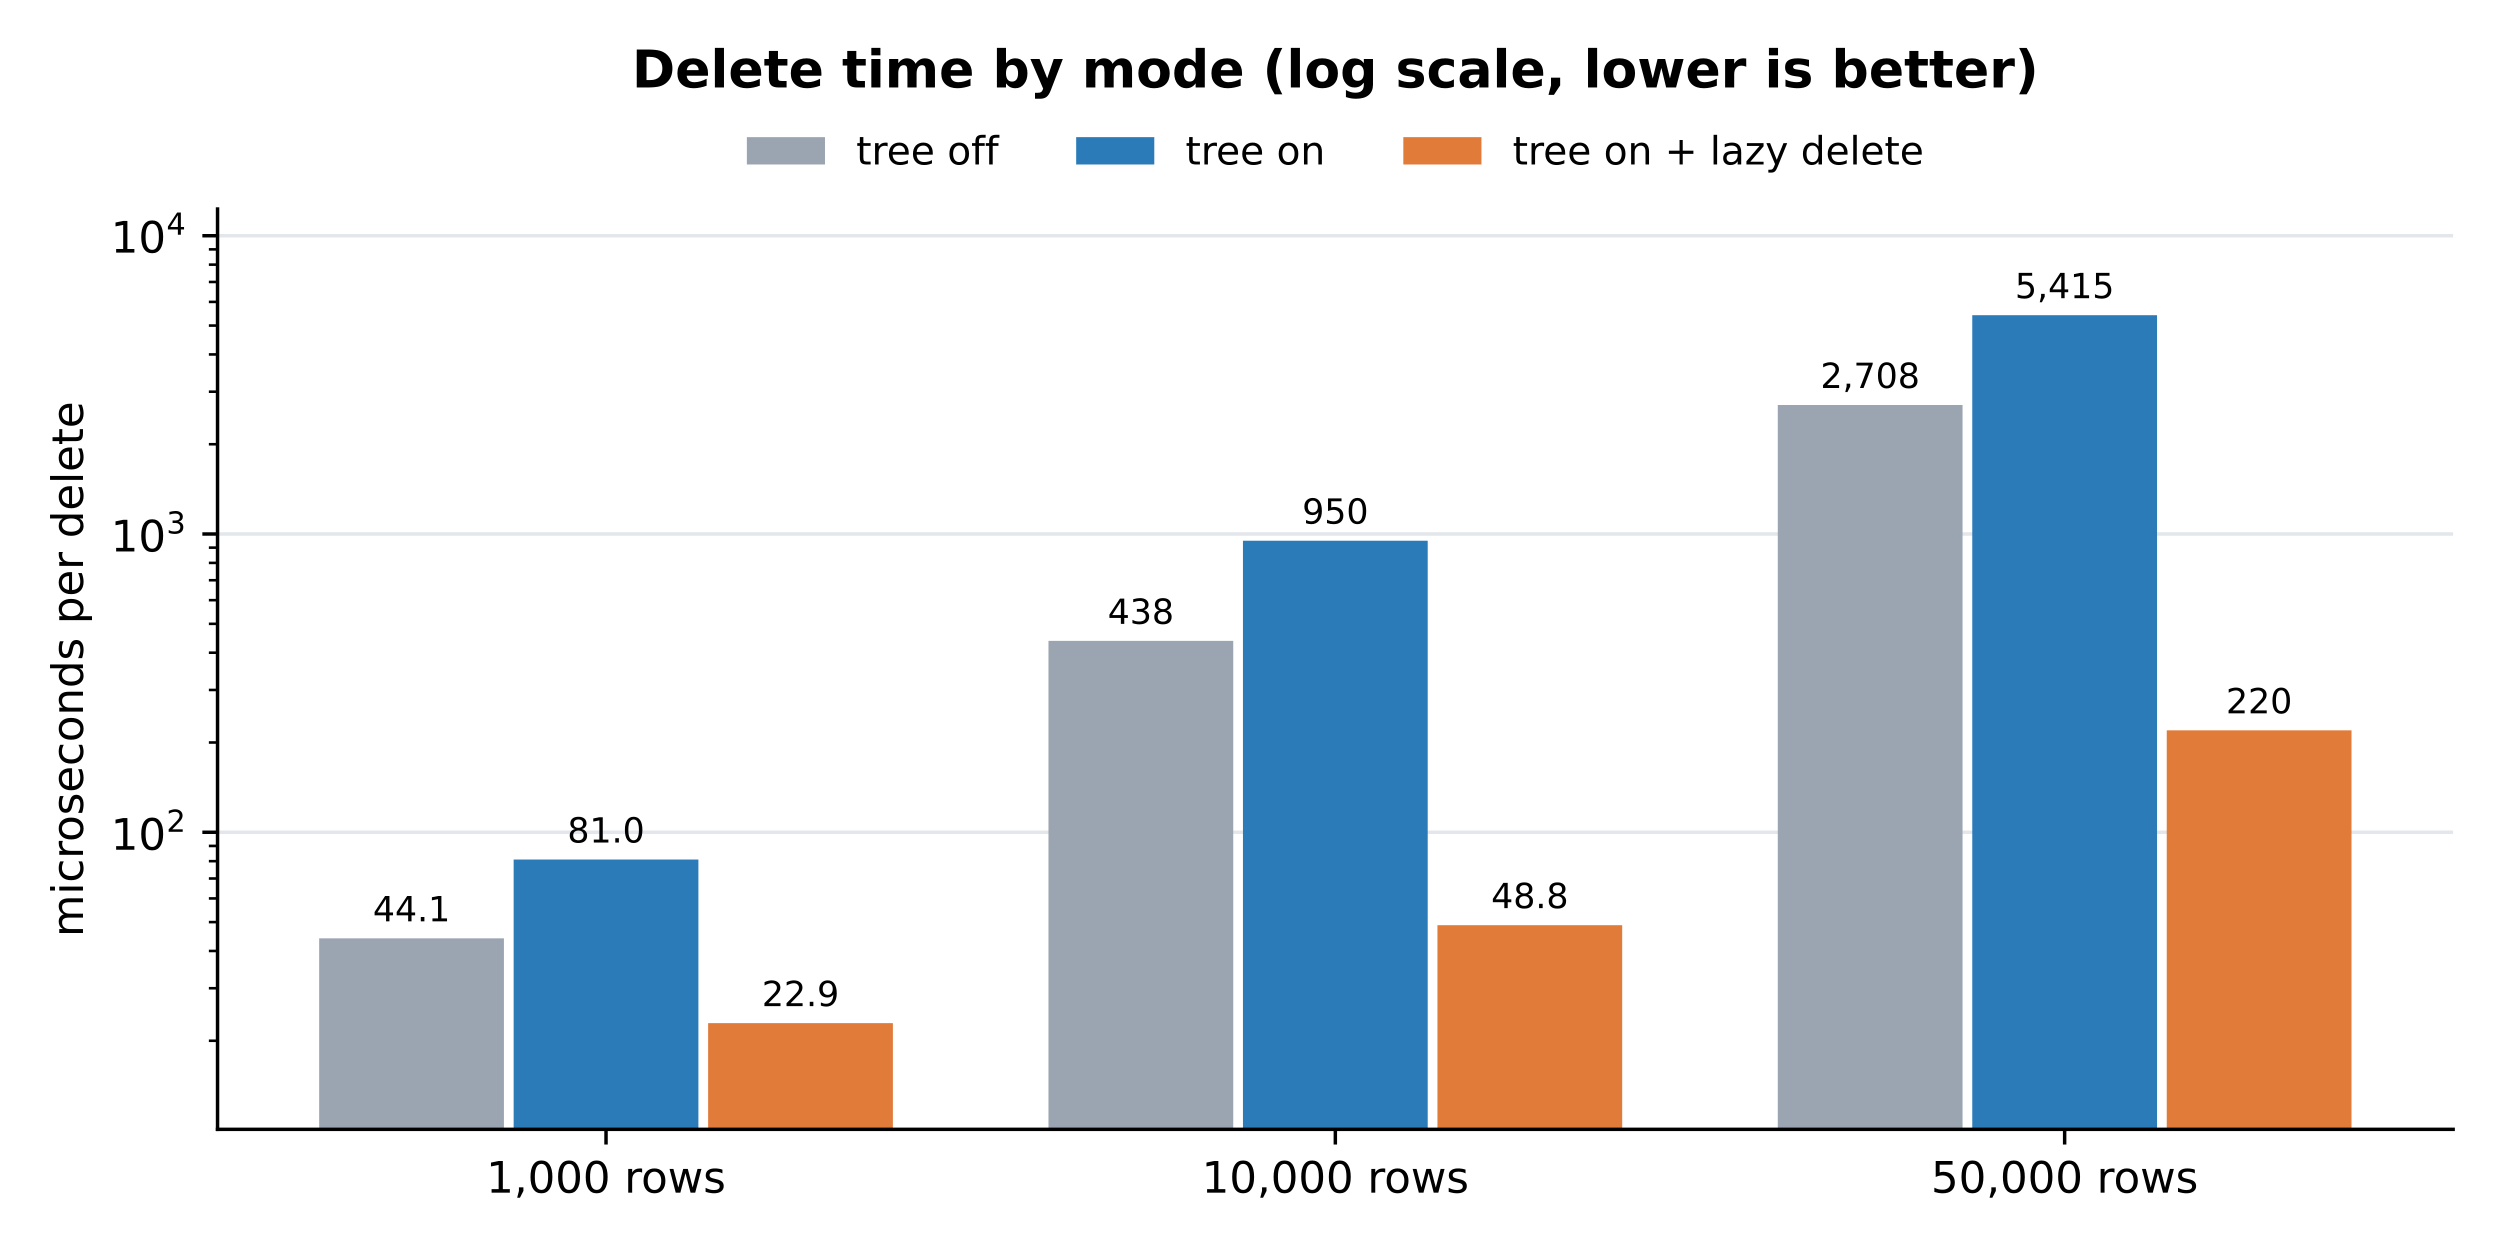
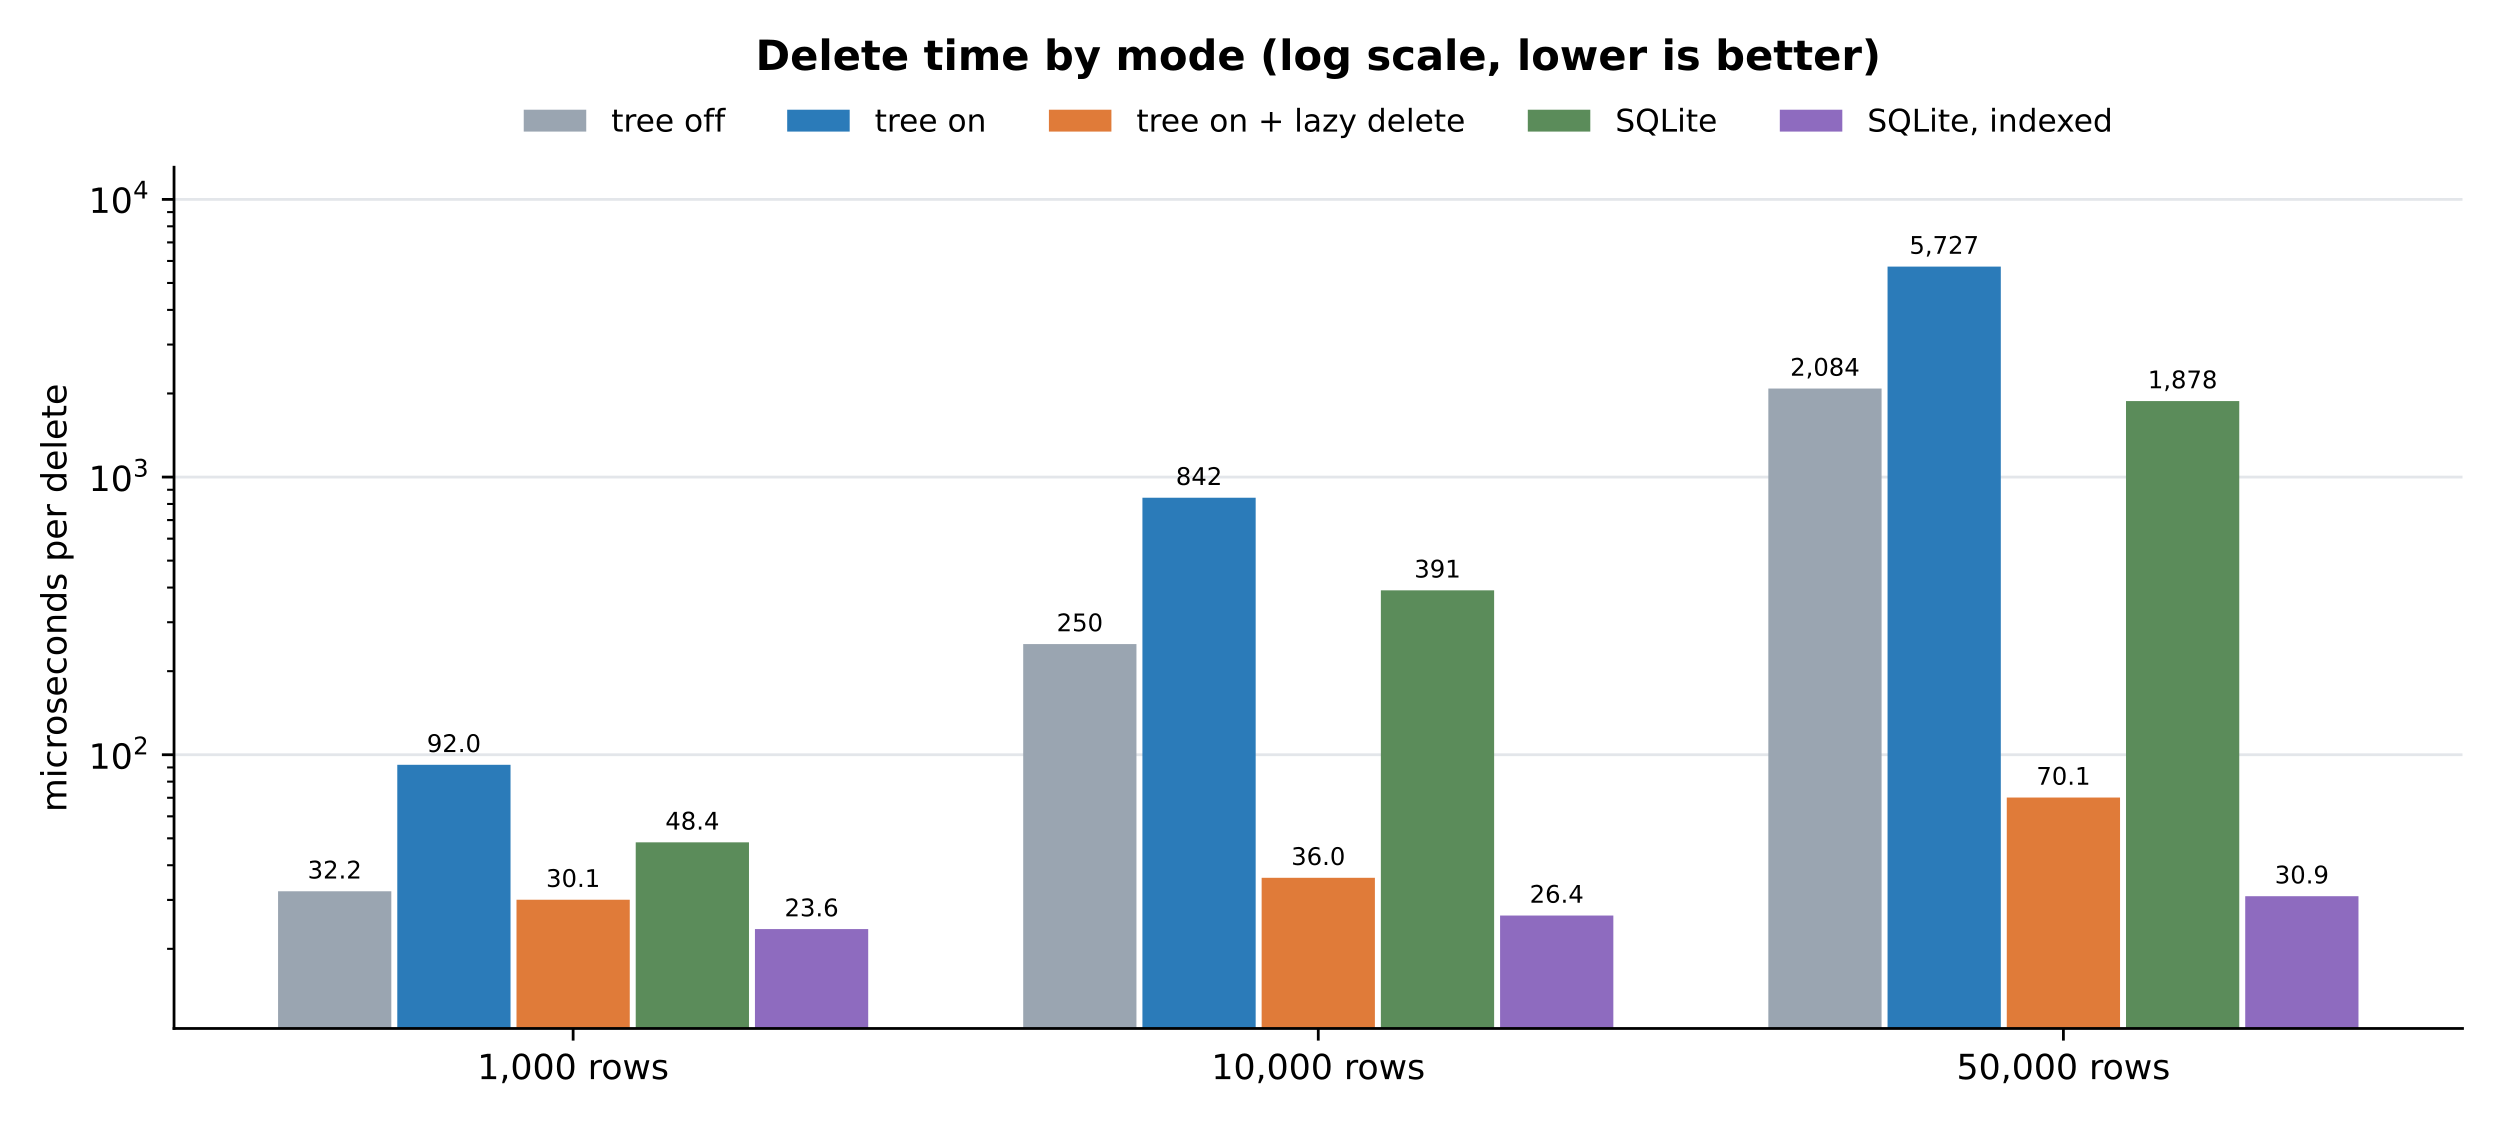
- <svg xmlns="http://www.w3.org/2000/svg" xmlns:xlink="http://www.w3.org/1999/xlink" width="576pt" height="288pt" viewBox="0 0 576 288" version="1.1">
+ <svg xmlns="http://www.w3.org/2000/svg" xmlns:xlink="http://www.w3.org/1999/xlink" width="720pt" height="324pt" viewBox="0 0 720 324" version="1.1">
  <defs>
    <style type="text/css">*{stroke-linejoin: round; stroke-linecap: butt}</style>
  </defs>
  <g id="figure_1">
    <g id="patch_1">
-       <path d="M 0 288  L 576 288  L 576 0  L 0 0  z " style="fill: #ffffff" />
+       <path d="M 0 324  L 720 324  L 720 0  L 0 0  z " style="fill: #ffffff" />
    </g>
    <g id="axes_1">
      <g id="patch_2">
-         <path d="M 50.122 260.2  L 565.2 260.2  L 565.2 48.16  L 50.122 48.16  z " style="fill: #ffffff" />
+         <path d="M 50.122 296.2  L 709.2 296.2  L 709.2 48.16  L 50.122 48.16  z " style="fill: #ffffff" />
      </g>
      <g id="matplotlib.axis_1">
        <g id="xtick_1">
          <g id="line2d_1">
            <defs>
-               <path id="m409c219e82" d="M 0 0  L 0 3.5  " style="stroke: #000000; stroke-width: 0.8" />
+               <path id="m9560d80a01" d="M 0 0  L 0 3.5  " style="stroke: #000000; stroke-width: 0.8" />
            </defs>
            <g>
-               <use xlink:href="#m409c219e82" x="139.628" y="260.2" style="stroke: #000000; stroke-width: 0.8" />
+               <use xlink:href="#m9560d80a01" x="165.062" y="296.2" style="stroke: #000000; stroke-width: 0.8" />
            </g>
          </g>
          <g id="text_1">
-             <text style="font-size: 10px; font-family: 'DejaVu Sans', 'Bitstream Vera Sans', 'Computer Modern Sans Serif', 'Lucida Grande', 'Verdana', 'Geneva', 'Lucid', 'Arial', 'Helvetica', 'Avant Garde', sans-serif; text-anchor: middle" x="139.628" y="274.798" transform="rotate(-0 139.628 274.7977)">1,000 rows</text>
+             <text style="font-size: 10px; font-family: 'DejaVu Sans', 'Bitstream Vera Sans', 'Computer Modern Sans Serif', 'Lucida Grande', 'Verdana', 'Geneva', 'Lucid', 'Arial', 'Helvetica', 'Avant Garde', sans-serif; text-anchor: middle" x="165.062" y="310.798" transform="rotate(-0 165.0618 310.7977)">1,000 rows</text>
          </g>
        </g>
        <g id="xtick_2">
          <g id="line2d_2">
            <g>
-               <use xlink:href="#m409c219e82" x="307.661" y="260.2" style="stroke: #000000; stroke-width: 0.8" />
+               <use xlink:href="#m9560d80a01" x="379.661" y="296.2" style="stroke: #000000; stroke-width: 0.8" />
            </g>
          </g>
          <g id="text_2">
-             <text style="font-size: 10px; font-family: 'DejaVu Sans', 'Bitstream Vera Sans', 'Computer Modern Sans Serif', 'Lucida Grande', 'Verdana', 'Geneva', 'Lucid', 'Arial', 'Helvetica', 'Avant Garde', sans-serif; text-anchor: middle" x="307.661" y="274.798" transform="rotate(-0 307.6612 274.7977)">10,000 rows</text>
+             <text style="font-size: 10px; font-family: 'DejaVu Sans', 'Bitstream Vera Sans', 'Computer Modern Sans Serif', 'Lucida Grande', 'Verdana', 'Geneva', 'Lucid', 'Arial', 'Helvetica', 'Avant Garde', sans-serif; text-anchor: middle" x="379.661" y="310.798" transform="rotate(-0 379.6612 310.7977)">10,000 rows</text>
          </g>
        </g>
        <g id="xtick_3">
          <g id="line2d_3">
            <g>
-               <use xlink:href="#m409c219e82" x="475.694" y="260.2" style="stroke: #000000; stroke-width: 0.8" />
+               <use xlink:href="#m9560d80a01" x="594.261" y="296.2" style="stroke: #000000; stroke-width: 0.8" />
            </g>
          </g>
          <g id="text_3">
-             <text style="font-size: 10px; font-family: 'DejaVu Sans', 'Bitstream Vera Sans', 'Computer Modern Sans Serif', 'Lucida Grande', 'Verdana', 'Geneva', 'Lucid', 'Arial', 'Helvetica', 'Avant Garde', sans-serif; text-anchor: middle" x="475.694" y="274.798" transform="rotate(-0 475.6943 274.7977)">50,000 rows</text>
+             <text style="font-size: 10px; font-family: 'DejaVu Sans', 'Bitstream Vera Sans', 'Computer Modern Sans Serif', 'Lucida Grande', 'Verdana', 'Geneva', 'Lucid', 'Arial', 'Helvetica', 'Avant Garde', sans-serif; text-anchor: middle" x="594.261" y="310.798" transform="rotate(-0 594.2606 310.7977)">50,000 rows</text>
          </g>
        </g>
      </g>
      <g id="matplotlib.axis_2">
        <g id="ytick_1">
          <g id="line2d_4">
-             <path d="M 50.122 191.758  L 565.2 191.758  " clip-path="url(#p12590bfdcc)" style="fill: none; stroke: #e3e6ea; stroke-width: 0.8; stroke-linecap: square" />
+             <path d="M 50.122 217.364  L 709.2 217.364  " clip-path="url(#p67e1ace90b)" style="fill: none; stroke: #e3e6ea; stroke-width: 0.8; stroke-linecap: square" />
          </g>
          <g id="line2d_5">
            <defs>
-               <path id="m87b7cf48a2" d="M 0 0  L -3.5 0  " style="stroke: #000000; stroke-width: 0.8" />
+               <path id="mfa22aede2a" d="M 0 0  L -3.5 0  " style="stroke: #000000; stroke-width: 0.8" />
            </defs>
            <g>
-               <use xlink:href="#m87b7cf48a2" x="50.122" y="191.758" style="stroke: #000000; stroke-width: 0.8" />
+               <use xlink:href="#mfa22aede2a" x="50.122" y="217.364" style="stroke: #000000; stroke-width: 0.8" />
            </g>
          </g>
          <g id="text_4">
-             <g transform="translate(25.52234 196.4583)">
+             <g transform="translate(25.52234 222.064)">
              <text>
                <tspan x="0" y="-0.675" style="font-size: 10px; font-family: 'DejaVu Sans'">1</tspan>
                <tspan x="6.362" y="-0.675" style="font-size: 10px; font-family: 'DejaVu Sans'">0</tspan>
                <tspan x="12.82" y="-4.805" style="font-size: 7px; font-family: 'DejaVu Sans'">2</tspan>
              </text>
            </g>
          </g>
        </g>
        <g id="ytick_2">
          <g id="line2d_6">
-             <path d="M 50.122 123.037  L 565.2 123.037  " clip-path="url(#p12590bfdcc)" style="fill: none; stroke: #e3e6ea; stroke-width: 0.8; stroke-linecap: square" />
+             <path d="M 50.122 137.393  L 709.2 137.393  " clip-path="url(#p67e1ace90b)" style="fill: none; stroke: #e3e6ea; stroke-width: 0.8; stroke-linecap: square" />
          </g>
          <g id="line2d_7">
            <g>
-               <use xlink:href="#m87b7cf48a2" x="50.122" y="123.037" style="stroke: #000000; stroke-width: 0.8" />
+               <use xlink:href="#mfa22aede2a" x="50.122" y="137.393" style="stroke: #000000; stroke-width: 0.8" />
            </g>
          </g>
          <g id="text_5">
-             <g transform="translate(25.52234 127.7372)">
+             <g transform="translate(25.52234 142.0931)">
              <text>
                <tspan x="0" y="-0.675" style="font-size: 10px; font-family: 'DejaVu Sans'">1</tspan>
                <tspan x="6.362" y="-0.675" style="font-size: 10px; font-family: 'DejaVu Sans'">0</tspan>
                <tspan x="12.82" y="-4.805" style="font-size: 7px; font-family: 'DejaVu Sans'">3</tspan>
              </text>
            </g>
          </g>
        </g>
        <g id="ytick_3">
          <g id="line2d_8">
-             <path d="M 50.122 54.316  L 565.2 54.316  " clip-path="url(#p12590bfdcc)" style="fill: none; stroke: #e3e6ea; stroke-width: 0.8; stroke-linecap: square" />
+             <path d="M 50.122 57.422  L 709.2 57.422  " clip-path="url(#p67e1ace90b)" style="fill: none; stroke: #e3e6ea; stroke-width: 0.8; stroke-linecap: square" />
          </g>
          <g id="line2d_9">
            <g>
-               <use xlink:href="#m87b7cf48a2" x="50.122" y="54.316" style="stroke: #000000; stroke-width: 0.8" />
+               <use xlink:href="#mfa22aede2a" x="50.122" y="57.422" style="stroke: #000000; stroke-width: 0.8" />
            </g>
          </g>
          <g id="text_6">
-             <g transform="translate(25.52234 58.96607)">
+             <g transform="translate(25.52234 62.07231)">
              <text>
                <tspan x="0" y="-0.762" style="font-size: 10px; font-family: 'DejaVu Sans'">1</tspan>
                <tspan x="6.362" y="-0.762" style="font-size: 10px; font-family: 'DejaVu Sans'">0</tspan>
                <tspan x="12.82" y="-4.892" style="font-size: 7px; font-family: 'DejaVu Sans'">4</tspan>
              </text>
            </g>
          </g>
        </g>
        <g id="ytick_4">
          <g id="line2d_10">
            <defs>
-               <path id="m80a194d5ef" d="M 0 0  L -2 0  " style="stroke: #000000; stroke-width: 0.6" />
+               <path id="m719e3fa1fc" d="M 0 0  L -2 0  " style="stroke: #000000; stroke-width: 0.6" />
            </defs>
            <g>
-               <use xlink:href="#m80a194d5ef" x="50.122" y="239.792" style="stroke: #000000; stroke-width: 0.6" />
+               <use xlink:href="#m719e3fa1fc" x="50.122" y="273.261" style="stroke: #000000; stroke-width: 0.6" />
            </g>
          </g>
        </g>
        <g id="ytick_5">
          <g id="line2d_11">
            <g>
-               <use xlink:href="#m80a194d5ef" x="50.122" y="227.691" style="stroke: #000000; stroke-width: 0.6" />
+               <use xlink:href="#m719e3fa1fc" x="50.122" y="259.179" style="stroke: #000000; stroke-width: 0.6" />
            </g>
          </g>
        </g>
        <g id="ytick_6">
          <g id="line2d_12">
            <g>
-               <use xlink:href="#m80a194d5ef" x="50.122" y="219.105" style="stroke: #000000; stroke-width: 0.6" />
+               <use xlink:href="#m719e3fa1fc" x="50.122" y="249.188" style="stroke: #000000; stroke-width: 0.6" />
            </g>
          </g>
        </g>
        <g id="ytick_7">
          <g id="line2d_13">
            <g>
-               <use xlink:href="#m80a194d5ef" x="50.122" y="212.445" style="stroke: #000000; stroke-width: 0.6" />
+               <use xlink:href="#m719e3fa1fc" x="50.122" y="241.438" style="stroke: #000000; stroke-width: 0.6" />
            </g>
          </g>
        </g>
        <g id="ytick_8">
          <g id="line2d_14">
            <g>
-               <use xlink:href="#m80a194d5ef" x="50.122" y="207.004" style="stroke: #000000; stroke-width: 0.6" />
+               <use xlink:href="#m719e3fa1fc" x="50.122" y="235.105" style="stroke: #000000; stroke-width: 0.6" />
            </g>
          </g>
        </g>
        <g id="ytick_9">
          <g id="line2d_15">
            <g>
-               <use xlink:href="#m80a194d5ef" x="50.122" y="202.403" style="stroke: #000000; stroke-width: 0.6" />
+               <use xlink:href="#m719e3fa1fc" x="50.122" y="229.752" style="stroke: #000000; stroke-width: 0.6" />
            </g>
          </g>
        </g>
        <g id="ytick_10">
          <g id="line2d_16">
            <g>
-               <use xlink:href="#m80a194d5ef" x="50.122" y="198.418" style="stroke: #000000; stroke-width: 0.6" />
+               <use xlink:href="#m719e3fa1fc" x="50.122" y="225.114" style="stroke: #000000; stroke-width: 0.6" />
            </g>
          </g>
        </g>
        <g id="ytick_11">
          <g id="line2d_17">
            <g>
-               <use xlink:href="#m80a194d5ef" x="50.122" y="194.903" style="stroke: #000000; stroke-width: 0.6" />
+               <use xlink:href="#m719e3fa1fc" x="50.122" y="221.023" style="stroke: #000000; stroke-width: 0.6" />
            </g>
          </g>
        </g>
        <g id="ytick_12">
          <g id="line2d_18">
            <g>
-               <use xlink:href="#m80a194d5ef" x="50.122" y="171.071" style="stroke: #000000; stroke-width: 0.6" />
+               <use xlink:href="#m719e3fa1fc" x="50.122" y="193.29" style="stroke: #000000; stroke-width: 0.6" />
            </g>
          </g>
        </g>
        <g id="ytick_13">
          <g id="line2d_19">
            <g>
-               <use xlink:href="#m80a194d5ef" x="50.122" y="158.97" style="stroke: #000000; stroke-width: 0.6" />
+               <use xlink:href="#m719e3fa1fc" x="50.122" y="179.208" style="stroke: #000000; stroke-width: 0.6" />
            </g>
          </g>
        </g>
        <g id="ytick_14">
          <g id="line2d_20">
            <g>
-               <use xlink:href="#m80a194d5ef" x="50.122" y="150.384" style="stroke: #000000; stroke-width: 0.6" />
+               <use xlink:href="#m719e3fa1fc" x="50.122" y="169.217" style="stroke: #000000; stroke-width: 0.6" />
            </g>
          </g>
        </g>
        <g id="ytick_15">
          <g id="line2d_21">
            <g>
-               <use xlink:href="#m80a194d5ef" x="50.122" y="143.724" style="stroke: #000000; stroke-width: 0.6" />
+               <use xlink:href="#m719e3fa1fc" x="50.122" y="161.467" style="stroke: #000000; stroke-width: 0.6" />
            </g>
          </g>
        </g>
        <g id="ytick_16">
          <g id="line2d_22">
            <g>
-               <use xlink:href="#m80a194d5ef" x="50.122" y="138.283" style="stroke: #000000; stroke-width: 0.6" />
+               <use xlink:href="#m719e3fa1fc" x="50.122" y="155.135" style="stroke: #000000; stroke-width: 0.6" />
            </g>
          </g>
        </g>
        <g id="ytick_17">
          <g id="line2d_23">
            <g>
-               <use xlink:href="#m80a194d5ef" x="50.122" y="133.682" style="stroke: #000000; stroke-width: 0.6" />
+               <use xlink:href="#m719e3fa1fc" x="50.122" y="149.781" style="stroke: #000000; stroke-width: 0.6" />
            </g>
          </g>
        </g>
        <g id="ytick_18">
          <g id="line2d_24">
            <g>
-               <use xlink:href="#m80a194d5ef" x="50.122" y="129.697" style="stroke: #000000; stroke-width: 0.6" />
+               <use xlink:href="#m719e3fa1fc" x="50.122" y="145.143" style="stroke: #000000; stroke-width: 0.6" />
            </g>
          </g>
        </g>
        <g id="ytick_19">
          <g id="line2d_25">
            <g>
-               <use xlink:href="#m80a194d5ef" x="50.122" y="126.182" style="stroke: #000000; stroke-width: 0.6" />
+               <use xlink:href="#m719e3fa1fc" x="50.122" y="141.052" style="stroke: #000000; stroke-width: 0.6" />
            </g>
          </g>
        </g>
        <g id="ytick_20">
          <g id="line2d_26">
            <g>
-               <use xlink:href="#m80a194d5ef" x="50.122" y="102.35" style="stroke: #000000; stroke-width: 0.6" />
+               <use xlink:href="#m719e3fa1fc" x="50.122" y="113.32" style="stroke: #000000; stroke-width: 0.6" />
            </g>
          </g>
        </g>
        <g id="ytick_21">
          <g id="line2d_27">
            <g>
-               <use xlink:href="#m80a194d5ef" x="50.122" y="90.249" style="stroke: #000000; stroke-width: 0.6" />
+               <use xlink:href="#m719e3fa1fc" x="50.122" y="99.237" style="stroke: #000000; stroke-width: 0.6" />
            </g>
          </g>
        </g>
        <g id="ytick_22">
          <g id="line2d_28">
            <g>
-               <use xlink:href="#m80a194d5ef" x="50.122" y="81.663" style="stroke: #000000; stroke-width: 0.6" />
+               <use xlink:href="#m719e3fa1fc" x="50.122" y="89.246" style="stroke: #000000; stroke-width: 0.6" />
            </g>
          </g>
        </g>
        <g id="ytick_23">
          <g id="line2d_29">
            <g>
-               <use xlink:href="#m80a194d5ef" x="50.122" y="75.003" style="stroke: #000000; stroke-width: 0.6" />
+               <use xlink:href="#m719e3fa1fc" x="50.122" y="81.496" style="stroke: #000000; stroke-width: 0.6" />
            </g>
          </g>
        </g>
        <g id="ytick_24">
          <g id="line2d_30">
            <g>
-               <use xlink:href="#m80a194d5ef" x="50.122" y="69.562" style="stroke: #000000; stroke-width: 0.6" />
+               <use xlink:href="#m719e3fa1fc" x="50.122" y="75.164" style="stroke: #000000; stroke-width: 0.6" />
            </g>
          </g>
        </g>
        <g id="ytick_25">
          <g id="line2d_31">
            <g>
-               <use xlink:href="#m80a194d5ef" x="50.122" y="64.961" style="stroke: #000000; stroke-width: 0.6" />
+               <use xlink:href="#m719e3fa1fc" x="50.122" y="69.81" style="stroke: #000000; stroke-width: 0.6" />
            </g>
          </g>
        </g>
        <g id="ytick_26">
          <g id="line2d_32">
            <g>
-               <use xlink:href="#m80a194d5ef" x="50.122" y="60.976" style="stroke: #000000; stroke-width: 0.6" />
+               <use xlink:href="#m719e3fa1fc" x="50.122" y="65.172" style="stroke: #000000; stroke-width: 0.6" />
            </g>
          </g>
        </g>
        <g id="ytick_27">
          <g id="line2d_33">
            <g>
-               <use xlink:href="#m80a194d5ef" x="50.122" y="57.461" style="stroke: #000000; stroke-width: 0.6" />
+               <use xlink:href="#m719e3fa1fc" x="50.122" y="61.082" style="stroke: #000000; stroke-width: 0.6" />
            </g>
          </g>
        </g>
        <g id="text_7">
-           <text style="font-size: 10px; font-family: 'DejaVu Sans', 'Bitstream Vera Sans', 'Computer Modern Sans Serif', 'Lucida Grande', 'Verdana', 'Geneva', 'Lucid', 'Arial', 'Helvetica', 'Avant Garde', sans-serif; text-anchor: middle" x="19.12" y="154.18" transform="rotate(-90 19.12 154.18)">microseconds per delete</text>
+           <text style="font-size: 10px; font-family: 'DejaVu Sans', 'Bitstream Vera Sans', 'Computer Modern Sans Serif', 'Lucida Grande', 'Verdana', 'Geneva', 'Lucid', 'Arial', 'Helvetica', 'Avant Garde', sans-serif; text-anchor: middle" x="19.12" y="172.18" transform="rotate(-90 19.12 172.18)">microseconds per delete</text>
        </g>
      </g>
      <g id="patch_3">
-         <path d="M 73.535 69050.334  L 116.103 69050.334  L 116.103 216.191  L 73.535 216.191  z " clip-path="url(#p12590bfdcc)" style="fill: #9aa5b1" />
+         <path d="M 80.08 80348.127  L 112.7 80348.127  L 112.7 256.693  L 80.08 256.693  z " clip-path="url(#p67e1ace90b)" style="fill: #9aa5b1" />
      </g>
      <g id="patch_4">
-         <path d="M 241.568 69050.334  L 284.137 69050.334  L 284.137 147.663  L 241.568 147.663  z " clip-path="url(#p12590bfdcc)" style="fill: #9aa5b1" />
+         <path d="M 294.68 80348.127  L 327.299 80348.127  L 327.299 185.484  L 294.68 185.484  z " clip-path="url(#p67e1ace90b)" style="fill: #9aa5b1" />
      </g>
      <g id="patch_5">
-         <path d="M 409.601 69050.334  L 452.17 69050.334  L 452.17 93.311  L 409.601 93.311  z " clip-path="url(#p12590bfdcc)" style="fill: #9aa5b1" />
+         <path d="M 509.279 80348.127  L 541.898 80348.127  L 541.898 111.896  L 509.279 111.896  z " clip-path="url(#p67e1ace90b)" style="fill: #9aa5b1" />
      </g>
      <g id="patch_6">
-         <path d="M 118.344 69050.334  L 160.912 69050.334  L 160.912 198.042  L 118.344 198.042  z " clip-path="url(#p12590bfdcc)" style="fill: #2b7bb9" />
+         <path d="M 114.416 80348.127  L 147.035 80348.127  L 147.035 220.268  L 114.416 220.268  z " clip-path="url(#p67e1ace90b)" style="fill: #2b7bb9" />
      </g>
      <g id="patch_7">
-         <path d="M 286.377 69050.334  L 328.945 69050.334  L 328.945 124.581  L 286.377 124.581  z " clip-path="url(#p12590bfdcc)" style="fill: #2b7bb9" />
+         <path d="M 329.016 80348.127  L 361.635 80348.127  L 361.635 143.357  L 329.016 143.357  z " clip-path="url(#p67e1ace90b)" style="fill: #2b7bb9" />
      </g>
      <g id="patch_8">
-         <path d="M 454.41 69050.334  L 496.979 69050.334  L 496.979 72.626  L 454.41 72.626  z " clip-path="url(#p12590bfdcc)" style="fill: #2b7bb9" />
+         <path d="M 543.615 80348.127  L 576.234 80348.127  L 576.234 76.78  L 543.615 76.78  z " clip-path="url(#p67e1ace90b)" style="fill: #2b7bb9" />
      </g>
      <g id="patch_9">
-         <path d="M 163.153 69050.334  L 205.721 69050.334  L 205.721 235.734  L 163.153 235.734  z " clip-path="url(#p12590bfdcc)" style="fill: #e07b39" />
+         <path d="M 148.752 80348.127  L 181.371 80348.127  L 181.371 259.121  L 148.752 259.121  z " clip-path="url(#p67e1ace90b)" style="fill: #e07b39" />
      </g>
      <g id="patch_10">
-         <path d="M 331.186 69050.334  L 373.754 69050.334  L 373.754 213.161  L 331.186 213.161  z " clip-path="url(#p12590bfdcc)" style="fill: #e07b39" />
+         <path d="M 363.352 80348.127  L 395.971 80348.127  L 395.971 252.801  L 363.352 252.801  z " clip-path="url(#p67e1ace90b)" style="fill: #e07b39" />
      </g>
      <g id="patch_11">
-         <path d="M 499.219 69050.334  L 541.787 69050.334  L 541.787 168.275  L 499.219 168.275  z " clip-path="url(#p12590bfdcc)" style="fill: #e07b39" />
+         <path d="M 577.951 80348.127  L 610.57 80348.127  L 610.57 229.685  L 577.951 229.685  z " clip-path="url(#p67e1ace90b)" style="fill: #e07b39" />
      </g>
      <g id="patch_12">
-         <path d="M 50.122 260.2  L 50.122 48.16  " style="fill: none; stroke: #000000; stroke-width: 0.8; stroke-linejoin: miter; stroke-linecap: square" />
+         <path d="M 183.088 80348.127  L 215.707 80348.127  L 215.707 242.601  L 183.088 242.601  z " clip-path="url(#p67e1ace90b)" style="fill: #5b8c5a" />
      </g>
      <g id="patch_13">
-         <path d="M 50.122 260.2  L 565.2 260.2  " style="fill: none; stroke: #000000; stroke-width: 0.8; stroke-linejoin: miter; stroke-linecap: square" />
+         <path d="M 397.688 80348.127  L 430.307 80348.127  L 430.307 170.017  L 397.688 170.017  z " clip-path="url(#p67e1ace90b)" style="fill: #5b8c5a" />
+       </g>
+       <g id="patch_14">
+         <path d="M 612.287 80348.127  L 644.906 80348.127  L 644.906 115.508  L 612.287 115.508  z " clip-path="url(#p67e1ace90b)" style="fill: #5b8c5a" />
+       </g>
+       <g id="patch_15">
+         <path d="M 217.424 80348.127  L 250.043 80348.127  L 250.043 267.58  L 217.424 267.58  z " clip-path="url(#p67e1ace90b)" style="fill: #8e6bbf" />
+       </g>
+       <g id="patch_16">
+         <path d="M 432.023 80348.127  L 464.643 80348.127  L 464.643 263.674  L 432.023 263.674  z " clip-path="url(#p67e1ace90b)" style="fill: #8e6bbf" />
+       </g>
+       <g id="patch_17">
+         <path d="M 646.623 80348.127  L 679.242 80348.127  L 679.242 258.114  L 646.623 258.114  z " clip-path="url(#p67e1ace90b)" style="fill: #8e6bbf" />
+       </g>
+       <g id="patch_18">
+         <path d="M 50.122 296.2  L 50.122 48.16  " style="fill: none; stroke: #000000; stroke-width: 0.8; stroke-linejoin: miter; stroke-linecap: square" />
+       </g>
+       <g id="patch_19">
+         <path d="M 50.122 296.2  L 709.2 296.2  " style="fill: none; stroke: #000000; stroke-width: 0.8; stroke-linejoin: miter; stroke-linecap: square" />
      </g>
      <g id="text_8">
-         <text style="font-size: 8px; font-family: 'DejaVu Sans', 'Bitstream Vera Sans', 'Computer Modern Sans Serif', 'Lucida Grande', 'Verdana', 'Geneva', 'Lucid', 'Arial', 'Helvetica', 'Avant Garde', sans-serif; text-anchor: middle" x="94.819" y="212.269" transform="rotate(-0 94.81916 212.2691)">44.1</text>
+         <text style="font-size: 7px; font-family: 'DejaVu Sans', 'Bitstream Vera Sans', 'Computer Modern Sans Serif', 'Lucida Grande', 'Verdana', 'Geneva', 'Lucid', 'Arial', 'Helvetica', 'Avant Garde', sans-serif; text-anchor: middle" x="96.39" y="253.011" transform="rotate(-0 96.38997 253.0114)">32.2</text>
      </g>
      <g id="text_9">
-         <text style="font-size: 8px; font-family: 'DejaVu Sans', 'Bitstream Vera Sans', 'Computer Modern Sans Serif', 'Lucida Grande', 'Verdana', 'Geneva', 'Lucid', 'Arial', 'Helvetica', 'Avant Garde', sans-serif; text-anchor: middle" x="262.852" y="143.741" transform="rotate(-0 262.8523 143.7411)">438</text>
+         <text style="font-size: 7px; font-family: 'DejaVu Sans', 'Bitstream Vera Sans', 'Computer Modern Sans Serif', 'Lucida Grande', 'Verdana', 'Geneva', 'Lucid', 'Arial', 'Helvetica', 'Avant Garde', sans-serif; text-anchor: middle" x="310.989" y="181.802" transform="rotate(-0 310.9894 181.8024)">250</text>
      </g>
      <g id="text_10">
-         <text style="font-size: 8px; font-family: 'DejaVu Sans', 'Bitstream Vera Sans', 'Computer Modern Sans Serif', 'Lucida Grande', 'Verdana', 'Geneva', 'Lucid', 'Arial', 'Helvetica', 'Avant Garde', sans-serif; text-anchor: middle" x="430.885" y="89.389" transform="rotate(-0 430.8855 89.38867)">2,708</text>
+         <text style="font-size: 7px; font-family: 'DejaVu Sans', 'Bitstream Vera Sans', 'Computer Modern Sans Serif', 'Lucida Grande', 'Verdana', 'Geneva', 'Lucid', 'Arial', 'Helvetica', 'Avant Garde', sans-serif; text-anchor: middle" x="525.589" y="108.214" transform="rotate(-0 525.5888 108.214)">2,084</text>
      </g>
      <g id="text_11">
-         <text style="font-size: 8px; font-family: 'DejaVu Sans', 'Bitstream Vera Sans', 'Computer Modern Sans Serif', 'Lucida Grande', 'Verdana', 'Geneva', 'Lucid', 'Arial', 'Helvetica', 'Avant Garde', sans-serif; text-anchor: middle" x="139.628" y="194.12" transform="rotate(-0 139.628 194.1204)">81.0</text>
+         <text style="font-size: 7px; font-family: 'DejaVu Sans', 'Bitstream Vera Sans', 'Computer Modern Sans Serif', 'Lucida Grande', 'Verdana', 'Geneva', 'Lucid', 'Arial', 'Helvetica', 'Avant Garde', sans-serif; text-anchor: middle" x="130.726" y="216.587" transform="rotate(-0 130.7259 216.5867)">92.0</text>
      </g>
      <g id="text_12">
-         <text style="font-size: 8px; font-family: 'DejaVu Sans', 'Bitstream Vera Sans', 'Computer Modern Sans Serif', 'Lucida Grande', 'Verdana', 'Geneva', 'Lucid', 'Arial', 'Helvetica', 'Avant Garde', sans-serif; text-anchor: middle" x="307.661" y="120.659" transform="rotate(-0 307.6612 120.6594)">950</text>
+         <text style="font-size: 7px; font-family: 'DejaVu Sans', 'Bitstream Vera Sans', 'Computer Modern Sans Serif', 'Lucida Grande', 'Verdana', 'Geneva', 'Lucid', 'Arial', 'Helvetica', 'Avant Garde', sans-serif; text-anchor: middle" x="345.325" y="139.675" transform="rotate(-0 345.3253 139.6751)">842</text>
      </g>
      <g id="text_13">
-         <text style="font-size: 8px; font-family: 'DejaVu Sans', 'Bitstream Vera Sans', 'Computer Modern Sans Serif', 'Lucida Grande', 'Verdana', 'Geneva', 'Lucid', 'Arial', 'Helvetica', 'Avant Garde', sans-serif; text-anchor: middle" x="475.694" y="68.704" transform="rotate(-0 475.6943 68.70428)">5,415</text>
+         <text style="font-size: 7px; font-family: 'DejaVu Sans', 'Bitstream Vera Sans', 'Computer Modern Sans Serif', 'Lucida Grande', 'Verdana', 'Geneva', 'Lucid', 'Arial', 'Helvetica', 'Avant Garde', sans-serif; text-anchor: middle" x="559.925" y="73.098" transform="rotate(-0 559.9247 73.09836)">5,727</text>
      </g>
      <g id="text_14">
-         <text style="font-size: 8px; font-family: 'DejaVu Sans', 'Bitstream Vera Sans', 'Computer Modern Sans Serif', 'Lucida Grande', 'Verdana', 'Geneva', 'Lucid', 'Arial', 'Helvetica', 'Avant Garde', sans-serif; text-anchor: middle" x="184.437" y="231.812" transform="rotate(-0 184.4369 231.812)">22.9</text>
+         <text style="font-size: 7px; font-family: 'DejaVu Sans', 'Bitstream Vera Sans', 'Computer Modern Sans Serif', 'Lucida Grande', 'Verdana', 'Geneva', 'Lucid', 'Arial', 'Helvetica', 'Avant Garde', sans-serif; text-anchor: middle" x="165.062" y="255.439" transform="rotate(-0 165.0618 255.4392)">30.1</text>
      </g>
      <g id="text_15">
-         <text style="font-size: 8px; font-family: 'DejaVu Sans', 'Bitstream Vera Sans', 'Computer Modern Sans Serif', 'Lucida Grande', 'Verdana', 'Geneva', 'Lucid', 'Arial', 'Helvetica', 'Avant Garde', sans-serif; text-anchor: middle" x="352.47" y="209.239" transform="rotate(-0 352.47 209.239)">48.8</text>
+         <text style="font-size: 7px; font-family: 'DejaVu Sans', 'Bitstream Vera Sans', 'Computer Modern Sans Serif', 'Lucida Grande', 'Verdana', 'Geneva', 'Lucid', 'Arial', 'Helvetica', 'Avant Garde', sans-serif; text-anchor: middle" x="379.661" y="249.119" transform="rotate(-0 379.6612 249.1189)">36.0</text>
      </g>
      <g id="text_16">
-         <text style="font-size: 8px; font-family: 'DejaVu Sans', 'Bitstream Vera Sans', 'Computer Modern Sans Serif', 'Lucida Grande', 'Verdana', 'Geneva', 'Lucid', 'Arial', 'Helvetica', 'Avant Garde', sans-serif; text-anchor: middle" x="520.503" y="164.353" transform="rotate(-0 520.5032 164.3528)">220</text>
+         <text style="font-size: 7px; font-family: 'DejaVu Sans', 'Bitstream Vera Sans', 'Computer Modern Sans Serif', 'Lucida Grande', 'Verdana', 'Geneva', 'Lucid', 'Arial', 'Helvetica', 'Avant Garde', sans-serif; text-anchor: middle" x="594.261" y="226.003" transform="rotate(-0 594.2606 226.0031)">70.1</text>
      </g>
      <g id="text_17">
-         <text style="font-weight: 700; font-size: 12px; font-family: 'DejaVu Sans', 'Bitstream Vera Sans', 'Computer Modern Sans Serif', 'Lucida Grande', 'Verdana', 'Geneva', 'Lucid', 'Arial', 'Helvetica', 'Avant Garde', sans-serif; text-anchor: middle" x="307.661" y="20.16" transform="rotate(-0 307.6612 20.16)">Delete time by mode (log scale, lower is better)</text>
+         <text style="font-size: 7px; font-family: 'DejaVu Sans', 'Bitstream Vera Sans', 'Computer Modern Sans Serif', 'Lucida Grande', 'Verdana', 'Geneva', 'Lucid', 'Arial', 'Helvetica', 'Avant Garde', sans-serif; text-anchor: middle" x="199.398" y="238.919" transform="rotate(-0 199.3977 238.9192)">48.4</text>
+       </g>
+       <g id="text_18">
+         <text style="font-size: 7px; font-family: 'DejaVu Sans', 'Bitstream Vera Sans', 'Computer Modern Sans Serif', 'Lucida Grande', 'Verdana', 'Geneva', 'Lucid', 'Arial', 'Helvetica', 'Avant Garde', sans-serif; text-anchor: middle" x="413.997" y="166.336" transform="rotate(-0 413.9971 166.3357)">391</text>
+       </g>
+       <g id="text_19">
+         <text style="font-size: 7px; font-family: 'DejaVu Sans', 'Bitstream Vera Sans', 'Computer Modern Sans Serif', 'Lucida Grande', 'Verdana', 'Geneva', 'Lucid', 'Arial', 'Helvetica', 'Avant Garde', sans-serif; text-anchor: middle" x="628.596" y="111.827" transform="rotate(-0 628.5965 111.8268)">1,878</text>
+       </g>
+       <g id="text_20">
+         <text style="font-size: 7px; font-family: 'DejaVu Sans', 'Bitstream Vera Sans', 'Computer Modern Sans Serif', 'Lucida Grande', 'Verdana', 'Geneva', 'Lucid', 'Arial', 'Helvetica', 'Avant Garde', sans-serif; text-anchor: middle" x="233.734" y="263.898" transform="rotate(-0 233.7336 263.8984)">23.6</text>
+       </g>
+       <g id="text_21">
+         <text style="font-size: 7px; font-family: 'DejaVu Sans', 'Bitstream Vera Sans', 'Computer Modern Sans Serif', 'Lucida Grande', 'Verdana', 'Geneva', 'Lucid', 'Arial', 'Helvetica', 'Avant Garde', sans-serif; text-anchor: middle" x="448.333" y="259.993" transform="rotate(-0 448.333 259.9926)">26.4</text>
+       </g>
+       <g id="text_22">
+         <text style="font-size: 7px; font-family: 'DejaVu Sans', 'Bitstream Vera Sans', 'Computer Modern Sans Serif', 'Lucida Grande', 'Verdana', 'Geneva', 'Lucid', 'Arial', 'Helvetica', 'Avant Garde', sans-serif; text-anchor: middle" x="662.932" y="254.433" transform="rotate(-0 662.9324 254.4327)">30.9</text>
+       </g>
+       <g id="text_23">
+         <text style="font-weight: 700; font-size: 12px; font-family: 'DejaVu Sans', 'Bitstream Vera Sans', 'Computer Modern Sans Serif', 'Lucida Grande', 'Verdana', 'Geneva', 'Lucid', 'Arial', 'Helvetica', 'Avant Garde', sans-serif; text-anchor: middle" x="379.661" y="20.16" transform="rotate(-0 379.6612 20.16)">Delete time by mode (log scale, lower is better)</text>
      </g>
      <g id="legend_1">
-         <g id="patch_14">
-           <path d="M 172.076 37.898  L 190.076 37.898  L 190.076 31.598  L 172.076 31.598  z " style="fill: #9aa5b1" />
-         </g>
-         <g id="text_18">
-           <text style="font-size: 9px; font-family: 'DejaVu Sans', 'Bitstream Vera Sans', 'Computer Modern Sans Serif', 'Lucida Grande', 'Verdana', 'Geneva', 'Lucid', 'Arial', 'Helvetica', 'Avant Garde', sans-serif; text-anchor: start" x="197.276" y="37.898" transform="rotate(-0 197.2762 37.89789)">tree off</text>
-         </g>
-         <g id="patch_15">
-           <path d="M 247.949 37.898  L 265.949 37.898  L 265.949 31.598  L 247.949 31.598  z " style="fill: #2b7bb9" />
-         </g>
-         <g id="text_19">
-           <text style="font-size: 9px; font-family: 'DejaVu Sans', 'Bitstream Vera Sans', 'Computer Modern Sans Serif', 'Lucida Grande', 'Verdana', 'Geneva', 'Lucid', 'Arial', 'Helvetica', 'Avant Garde', sans-serif; text-anchor: start" x="273.149" y="37.898" transform="rotate(-0 273.149 37.89789)">tree on</text>
-         </g>
-         <g id="patch_16">
-           <path d="M 323.325 37.898  L 341.325 37.898  L 341.325 31.598  L 323.325 31.598  z " style="fill: #e07b39" />
-         </g>
-         <g id="text_20">
-           <text style="font-size: 9px; font-family: 'DejaVu Sans', 'Bitstream Vera Sans', 'Computer Modern Sans Serif', 'Lucida Grande', 'Verdana', 'Geneva', 'Lucid', 'Arial', 'Helvetica', 'Avant Garde', sans-serif; text-anchor: start" x="348.525" y="37.898" transform="rotate(-0 348.5254 37.89789)">tree on + lazy delete</text>
+         <g id="patch_20">
+           <path d="M 150.837 37.898  L 168.837 37.898  L 168.837 31.598  L 150.837 31.598  z " style="fill: #9aa5b1" />
+         </g>
+         <g id="text_24">
+           <text style="font-size: 9px; font-family: 'DejaVu Sans', 'Bitstream Vera Sans', 'Computer Modern Sans Serif', 'Lucida Grande', 'Verdana', 'Geneva', 'Lucid', 'Arial', 'Helvetica', 'Avant Garde', sans-serif; text-anchor: start" x="176.037" y="37.898" transform="rotate(-0 176.0369 37.89789)">tree off</text>
+         </g>
+         <g id="patch_21">
+           <path d="M 226.71 37.898  L 244.71 37.898  L 244.71 31.598  L 226.71 31.598  z " style="fill: #2b7bb9" />
+         </g>
+         <g id="text_25">
+           <text style="font-size: 9px; font-family: 'DejaVu Sans', 'Bitstream Vera Sans', 'Computer Modern Sans Serif', 'Lucida Grande', 'Verdana', 'Geneva', 'Lucid', 'Arial', 'Helvetica', 'Avant Garde', sans-serif; text-anchor: start" x="251.91" y="37.898" transform="rotate(-0 251.9097 37.89789)">tree on</text>
+         </g>
+         <g id="patch_22">
+           <path d="M 302.086 37.898  L 320.086 37.898  L 320.086 31.598  L 302.086 31.598  z " style="fill: #e07b39" />
+         </g>
+         <g id="text_26">
+           <text style="font-size: 9px; font-family: 'DejaVu Sans', 'Bitstream Vera Sans', 'Computer Modern Sans Serif', 'Lucida Grande', 'Verdana', 'Geneva', 'Lucid', 'Arial', 'Helvetica', 'Avant Garde', sans-serif; text-anchor: start" x="327.286" y="37.898" transform="rotate(-0 327.2861 37.89789)">tree on + lazy delete</text>
+         </g>
+         <g id="patch_23">
+           <path d="M 440.007 37.898  L 458.007 37.898  L 458.007 31.598  L 440.007 31.598  z " style="fill: #5b8c5a" />
+         </g>
+         <g id="text_27">
+           <text style="font-size: 9px; font-family: 'DejaVu Sans', 'Bitstream Vera Sans', 'Computer Modern Sans Serif', 'Lucida Grande', 'Verdana', 'Geneva', 'Lucid', 'Arial', 'Helvetica', 'Avant Garde', sans-serif; text-anchor: start" x="465.207" y="37.898" transform="rotate(-0 465.2069 37.89789)">SQLite</text>
+         </g>
+         <g id="patch_24">
+           <path d="M 512.586 37.898  L 530.586 37.898  L 530.586 31.598  L 512.586 31.598  z " style="fill: #8e6bbf" />
+         </g>
+         <g id="text_28">
+           <text style="font-size: 9px; font-family: 'DejaVu Sans', 'Bitstream Vera Sans', 'Computer Modern Sans Serif', 'Lucida Grande', 'Verdana', 'Geneva', 'Lucid', 'Arial', 'Helvetica', 'Avant Garde', sans-serif; text-anchor: start" x="537.786" y="37.898" transform="rotate(-0 537.7862 37.89789)">SQLite, indexed</text>
        </g>
      </g>
    </g>
  </g>
  <defs>
-     <clipPath id="p12590bfdcc">
-       <rect x="50.122" y="48.16" width="515.078" height="212.04" />
+     <clipPath id="p67e1ace90b">
+       <rect x="50.122" y="48.16" width="659.078" height="248.04" />
    </clipPath>
  </defs>
</svg>
